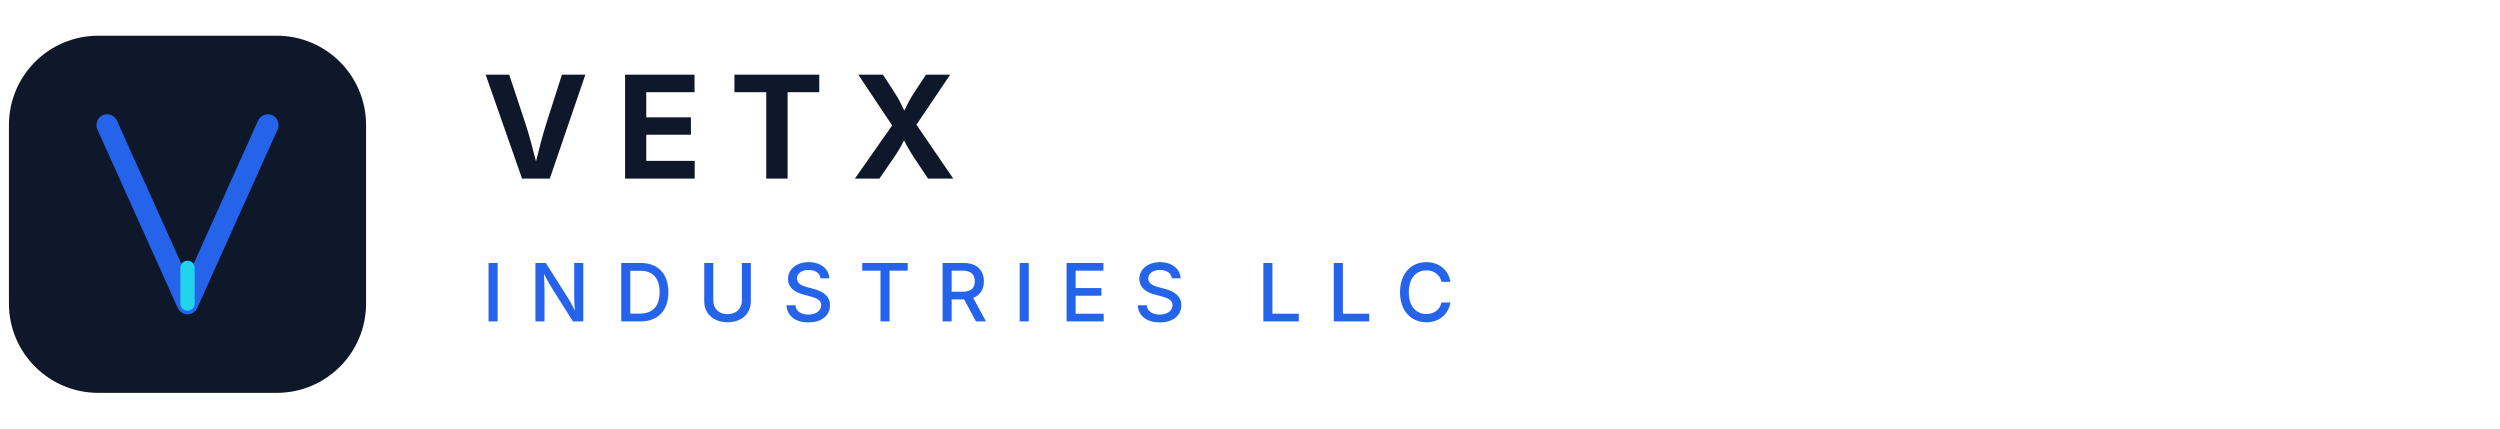
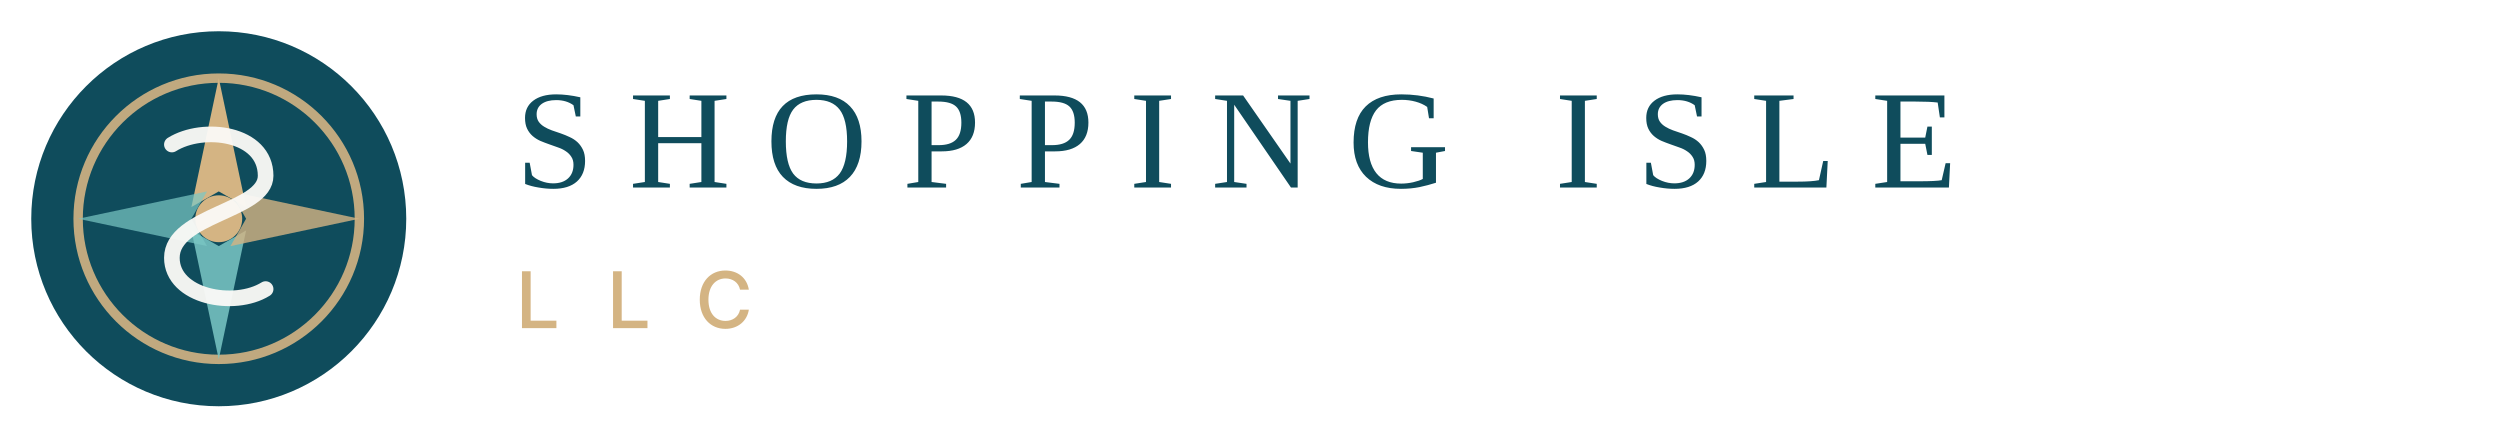
- <svg xmlns="http://www.w3.org/2000/svg" width="280" height="48" viewBox="0 0 280 48" fill="none">
-   <rect x="1" y="4" width="40" height="40" rx="10" fill="#0F172A" />
-   <path d="M12 14 L21 34 L30 14" stroke="#2563EB" stroke-width="2.4" stroke-linecap="round" stroke-linejoin="round" fill="none" />
-   <path d="M21 34 L21 30" stroke="#22D3EE" stroke-width="1.6" stroke-linecap="round" />
-   <text x="54" y="20" fill="#0F172A" font-family="system-ui, -apple-system, BlinkMacSystemFont, 'Segoe UI', sans-serif" font-size="16" font-weight="700" letter-spacing="3">VETX</text>
-   <text x="54" y="36" fill="#2563EB" font-family="system-ui, -apple-system, BlinkMacSystemFont, 'Segoe UI', sans-serif" font-size="9" font-weight="500" letter-spacing="2.8">INDUSTRIES LLC</text>
+ <svg xmlns="http://www.w3.org/2000/svg" width="320" height="56" viewBox="0 0 320 56" fill="none">
+   <circle cx="28" cy="28" r="24" fill="#0F4C5C" />
+   <circle cx="28" cy="28" r="18" fill="none" stroke="#D4B483" stroke-width="1.2" opacity="0.9" />
+   <circle cx="28" cy="28" r="3" fill="#D4B483" />
+   <path d="M28 10 L31.5 26.5 L28 24.5 L24.5 26.5 Z" fill="#D4B483" />
+   <path d="M28 46 L24.5 29.5 L28 31.5 L31.5 29.5 Z" fill="#7AC7C4" opacity="0.85" />
+   <path d="M10 28 L26.5 24.5 L24.5 28 L26.5 31.5 Z" fill="#7AC7C4" opacity="0.7" />
+   <path d="M46 28 L29.5 31.5 L31.5 28 L29.5 24.5 Z" fill="#D4B483" opacity="0.8" />
+   <path d="M22 18.5 C26 16 34 17 34 22.5 C34 27 22 27.5 22 33 C22 38 30 39.5 34 37" fill="none" stroke="#FBFAF7" stroke-width="2" stroke-linecap="round" opacity="0.95" />
+   <text x="66" y="24" fill="#0F4C5C" font-family="Georgia, 'Times New Roman', serif" font-size="18" font-weight="500" letter-spacing="4.5">SHOPPING ISLE</text>
+   <text x="66" y="42" fill="#D4B483" font-family="system-ui, -apple-system, BlinkMacSystemFont, 'Segoe UI', sans-serif" font-size="10" font-weight="500" letter-spacing="6">LLC</text>
</svg>
